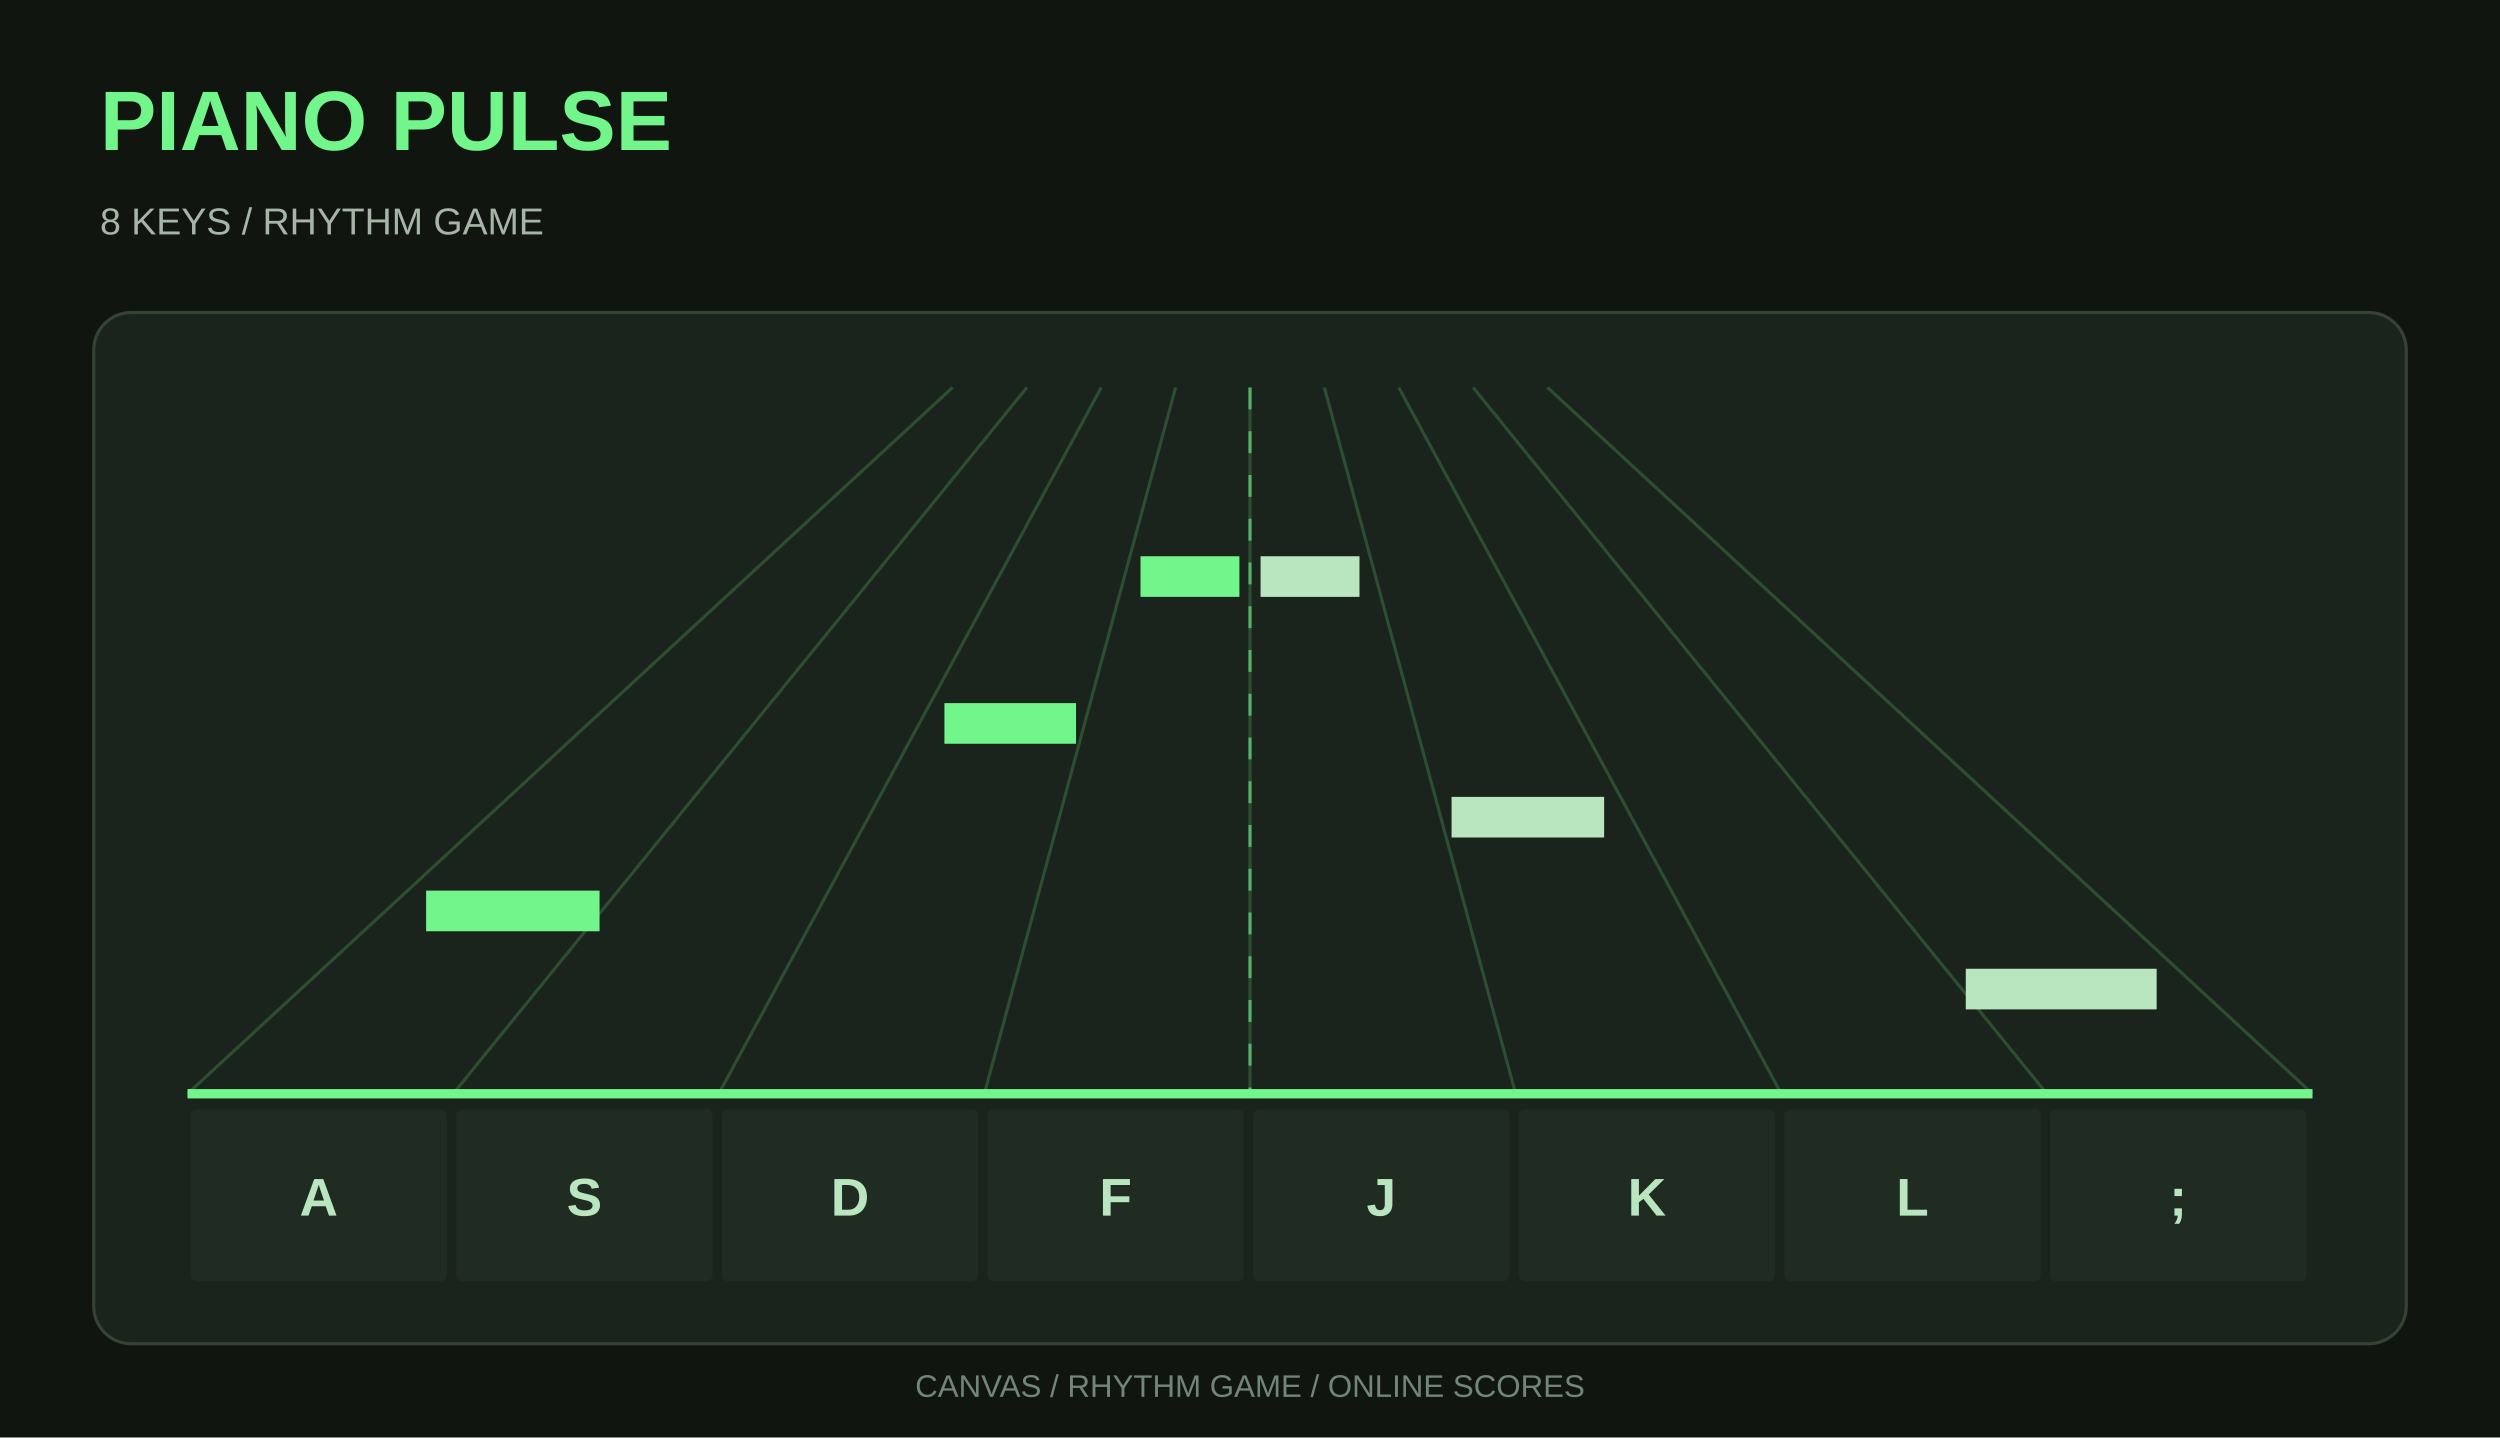
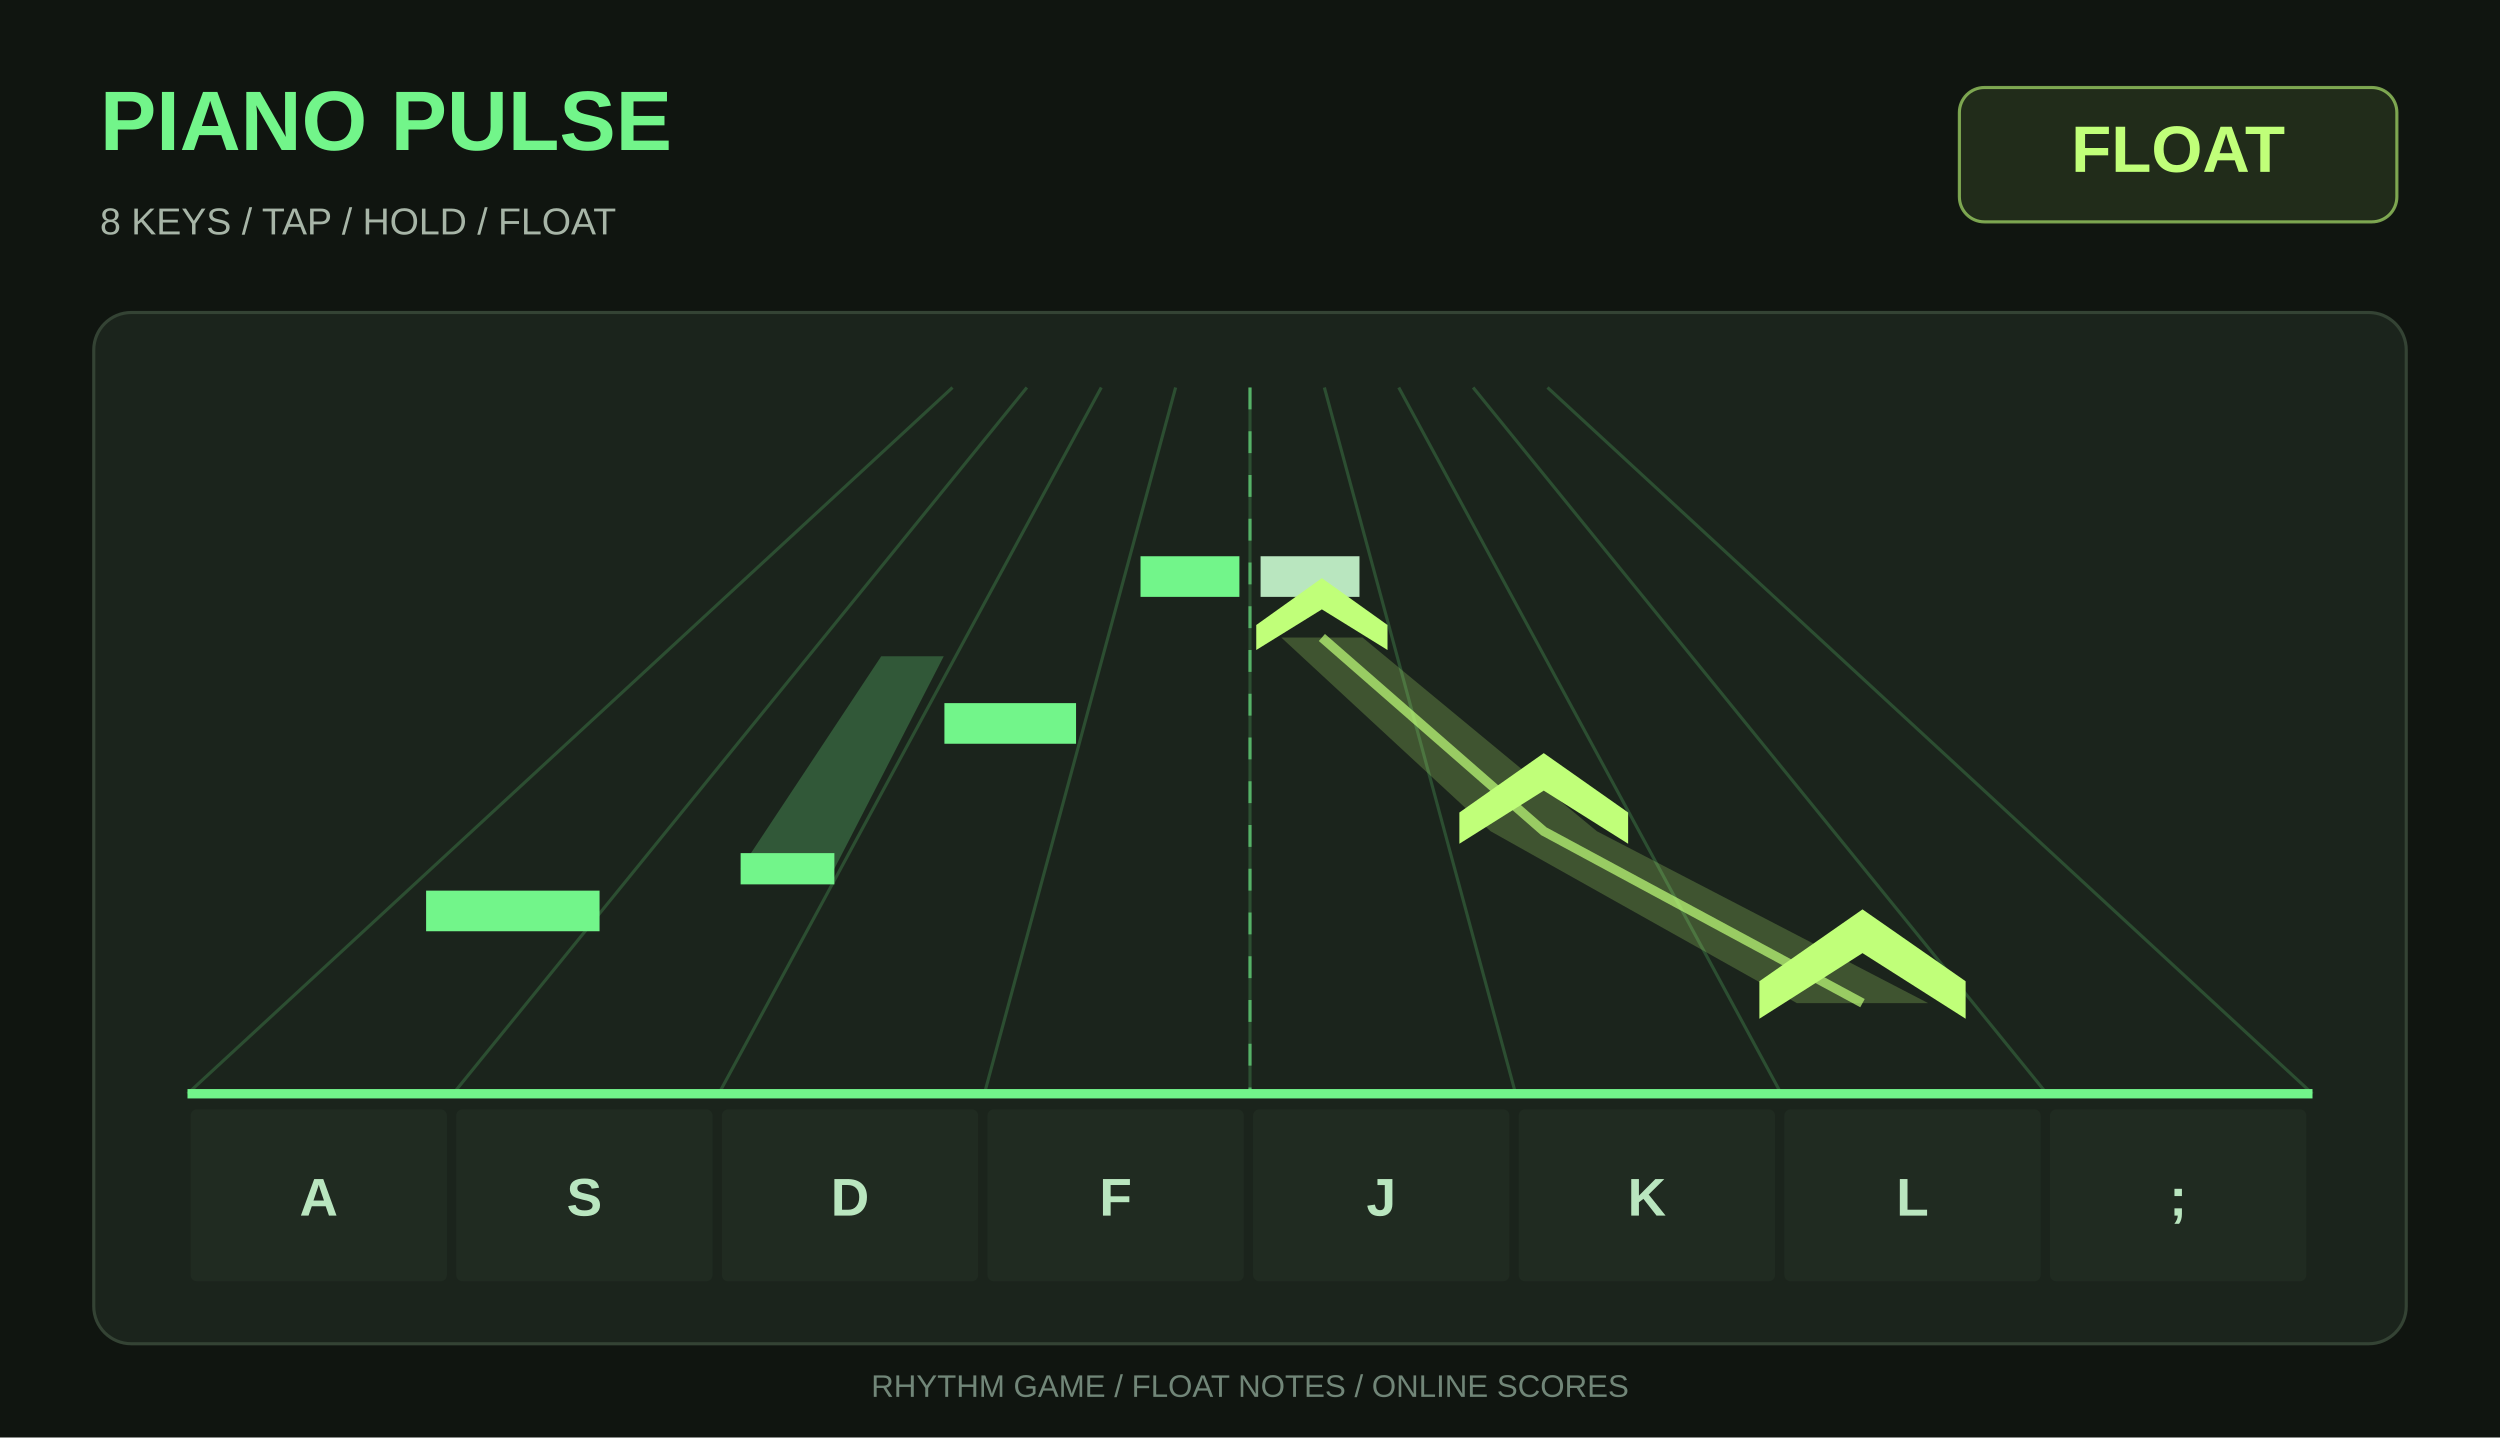
- <svg xmlns="http://www.w3.org/2000/svg" width="800" height="460" viewBox="0 0 800 460">
+ <svg xmlns="http://www.w3.org/2000/svg" role="img" aria-labelledby="title desc" width="800" height="460" viewBox="0 0 800 460">
  <rect width="800" height="460" fill="#101510" />
  <text x="32" y="48" font-family="Arial,sans-serif" font-size="27" font-weight="bold" fill="#72f58a">PIANO PULSE</text>
-   <text x="32" y="75" font-family="Arial,sans-serif" font-size="12" fill="#a7b5a7">8 KEYS / RHYTHM GAME</text>
+   <text x="32" y="75" font-family="Arial,sans-serif" font-size="12" fill="#a7b5a7">8 KEYS / TAP / HOLD / FLOAT</text>
  <rect x="30" y="100" width="740" height="330" rx="12" fill="#1b241c" stroke="#344334" />
  <path d="M304.8 124L60 350" stroke="#72f58a" stroke-opacity=".2" />
  <path d="M328.6 124L145 350" stroke="#72f58a" stroke-opacity=".2" />
  <path d="M352.4 124L230 350" stroke="#72f58a" stroke-opacity=".2" />
  <path d="M376.2 124L315 350" stroke="#72f58a" stroke-opacity=".2" />
  <path d="M400.0 124L400 350" stroke="#72f58a" stroke-opacity=".2" />
  <path d="M423.8 124L485 350" stroke="#72f58a" stroke-opacity=".2" />
  <path d="M447.6 124L570 350" stroke="#72f58a" stroke-opacity=".2" />
  <path d="M471.4 124L655 350" stroke="#72f58a" stroke-opacity=".2" />
  <path d="M495.2 124L740 350" stroke="#72f58a" stroke-opacity=".2" />
  <rect x="61" y="355" width="82" height="55" rx="2" fill="#202b21" />
  <text x="102" y="389" font-family="Arial" font-size="17" font-weight="bold" text-anchor="middle" fill="#b9e6bf">A</text>
  <rect x="146" y="355" width="82" height="55" rx="2" fill="#202b21" />
  <text x="187" y="389" font-family="Arial" font-size="17" font-weight="bold" text-anchor="middle" fill="#b9e6bf">S</text>
  <rect x="231" y="355" width="82" height="55" rx="2" fill="#202b21" />
  <text x="272" y="389" font-family="Arial" font-size="17" font-weight="bold" text-anchor="middle" fill="#b9e6bf">D</text>
  <rect x="316" y="355" width="82" height="55" rx="2" fill="#202b21" />
  <text x="357" y="389" font-family="Arial" font-size="17" font-weight="bold" text-anchor="middle" fill="#b9e6bf">F</text>
  <rect x="401" y="355" width="82" height="55" rx="2" fill="#202b21" />
  <text x="442" y="389" font-family="Arial" font-size="17" font-weight="bold" text-anchor="middle" fill="#b9e6bf">J</text>
  <rect x="486" y="355" width="82" height="55" rx="2" fill="#202b21" />
  <text x="527" y="389" font-family="Arial" font-size="17" font-weight="bold" text-anchor="middle" fill="#b9e6bf">K</text>
  <rect x="571" y="355" width="82" height="55" rx="2" fill="#202b21" />
  <text x="612" y="389" font-family="Arial" font-size="17" font-weight="bold" text-anchor="middle" fill="#b9e6bf">L</text>
  <rect x="656" y="355" width="82" height="55" rx="2" fill="#202b21" />
  <text x="697" y="389" font-family="Arial" font-size="17" font-weight="bold" text-anchor="middle" fill="#b9e6bf">;</text>
  <rect x="136.354" y="285" width="55.504" height="13" fill="#72f58a" />
  <rect x="302.212" y="225" width="42.124" height="13" fill="#72f58a" />
  <rect x="364.967" y="178" width="31.642" height="13" fill="#72f58a" />
  <rect x="403.39" y="178" width="31.642" height="13" fill="#b9e6bf" />
-   <rect x="464.504" y="255" width="48.814" height="13" fill="#b9e6bf" />
-   <rect x="629.049" y="310" width="61.08" height="13" fill="#b9e6bf" />
+   <g id="hold-note">
+     <path d="M282 210L302 210L267 278L237 278Z" fill="#72f58a" opacity=".25" />
+     <path d="M237 278H267" stroke="#72f58a" stroke-width="10" />
+   </g>
+   <g id="float-notes" fill="#c0ff79">
+     <path d="M410 204L436 204L511 266L617 321L575 321L477 266Z" fill-opacity=".22" />
+     <path d="M423 204L494 266L596 321" stroke="#c0ff79" stroke-width="3" stroke-opacity=".7" fill="none" />
+     <path d="M402 208V200L423 185L444 200V208L423 195Z" />
+     <path d="M467 270V260L494 241L521 260V270L494 253Z" />
+     <path d="M563 326V314L596 291L629 314V326L596 305Z" />
+   </g>
+   <g font-family="Arial,sans-serif">
+     <rect x="627" y="28" width="140" height="43" rx="8" fill="#c0ff79" fill-opacity=".1" stroke="#c0ff79" stroke-opacity=".6" />
+     <text x="697" y="55" font-size="21" font-weight="bold" text-anchor="middle" fill="#c0ff79">FLOAT</text>
+   </g>
  <path d="M60 350H740" stroke="#72f58a" stroke-width="3" />
  <path d="M400 124V350" stroke="#72f58a" stroke-dasharray="7 7" stroke-opacity=".6" />
-   <text x="400" y="447" text-anchor="middle" font-family="Arial" font-size="10" fill="#718678">CANVAS / RHYTHM GAME / ONLINE SCORES</text>
+   <text x="400" y="447" text-anchor="middle" font-family="Arial" font-size="10" fill="#718678">RHYTHM GAME / FLOAT NOTES / ONLINE SCORES</text>
</svg>
